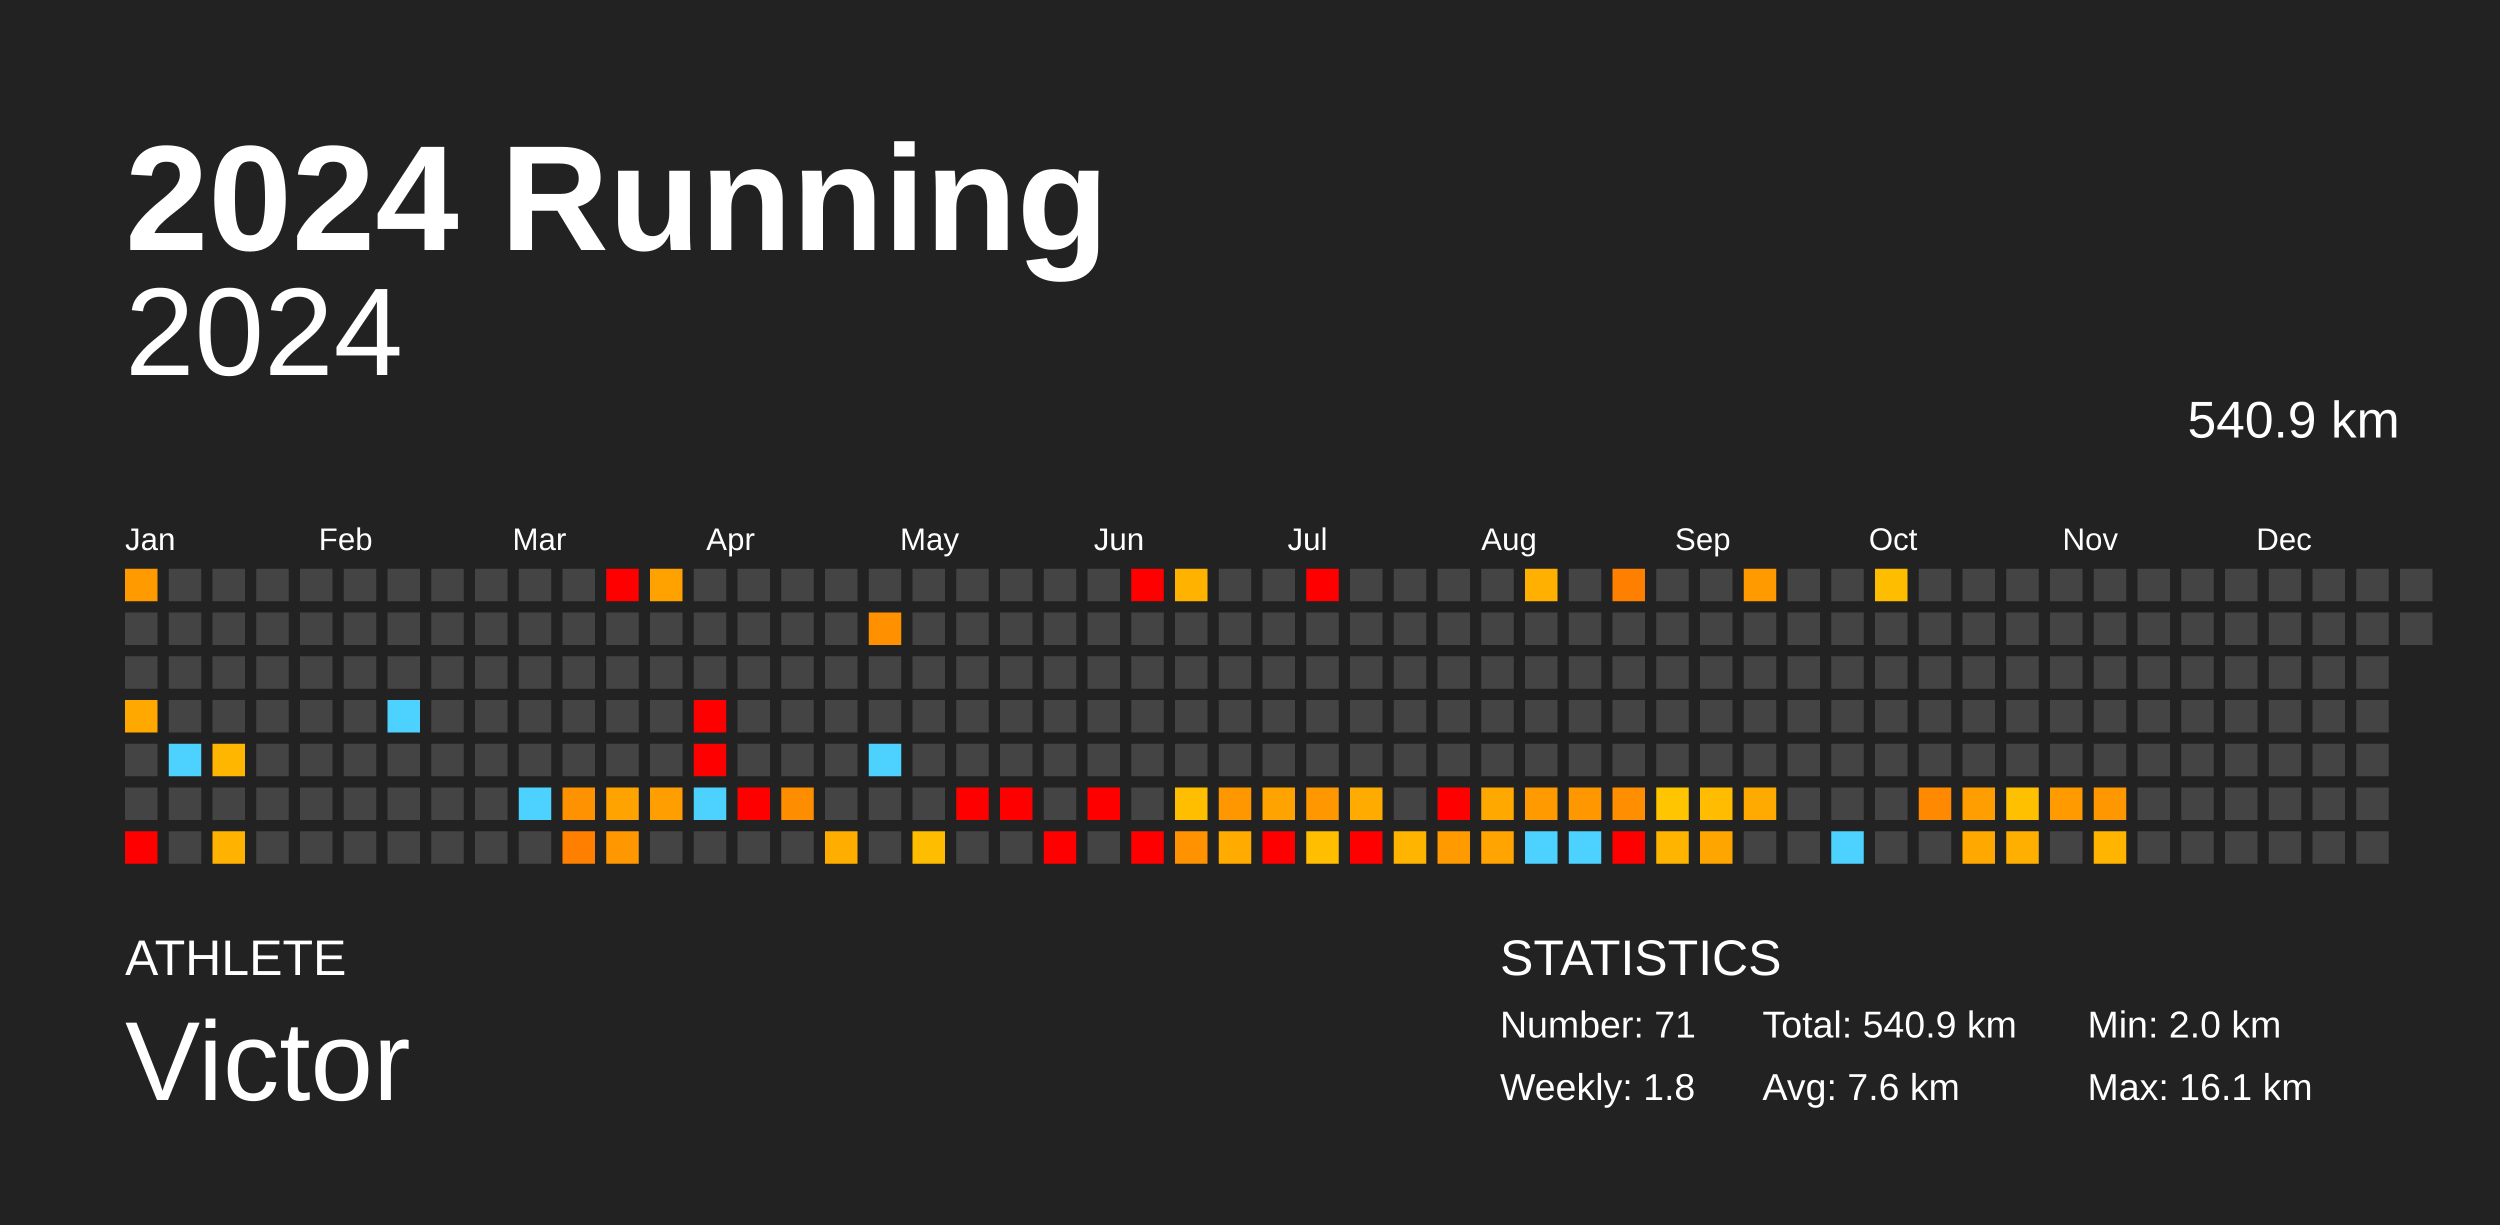
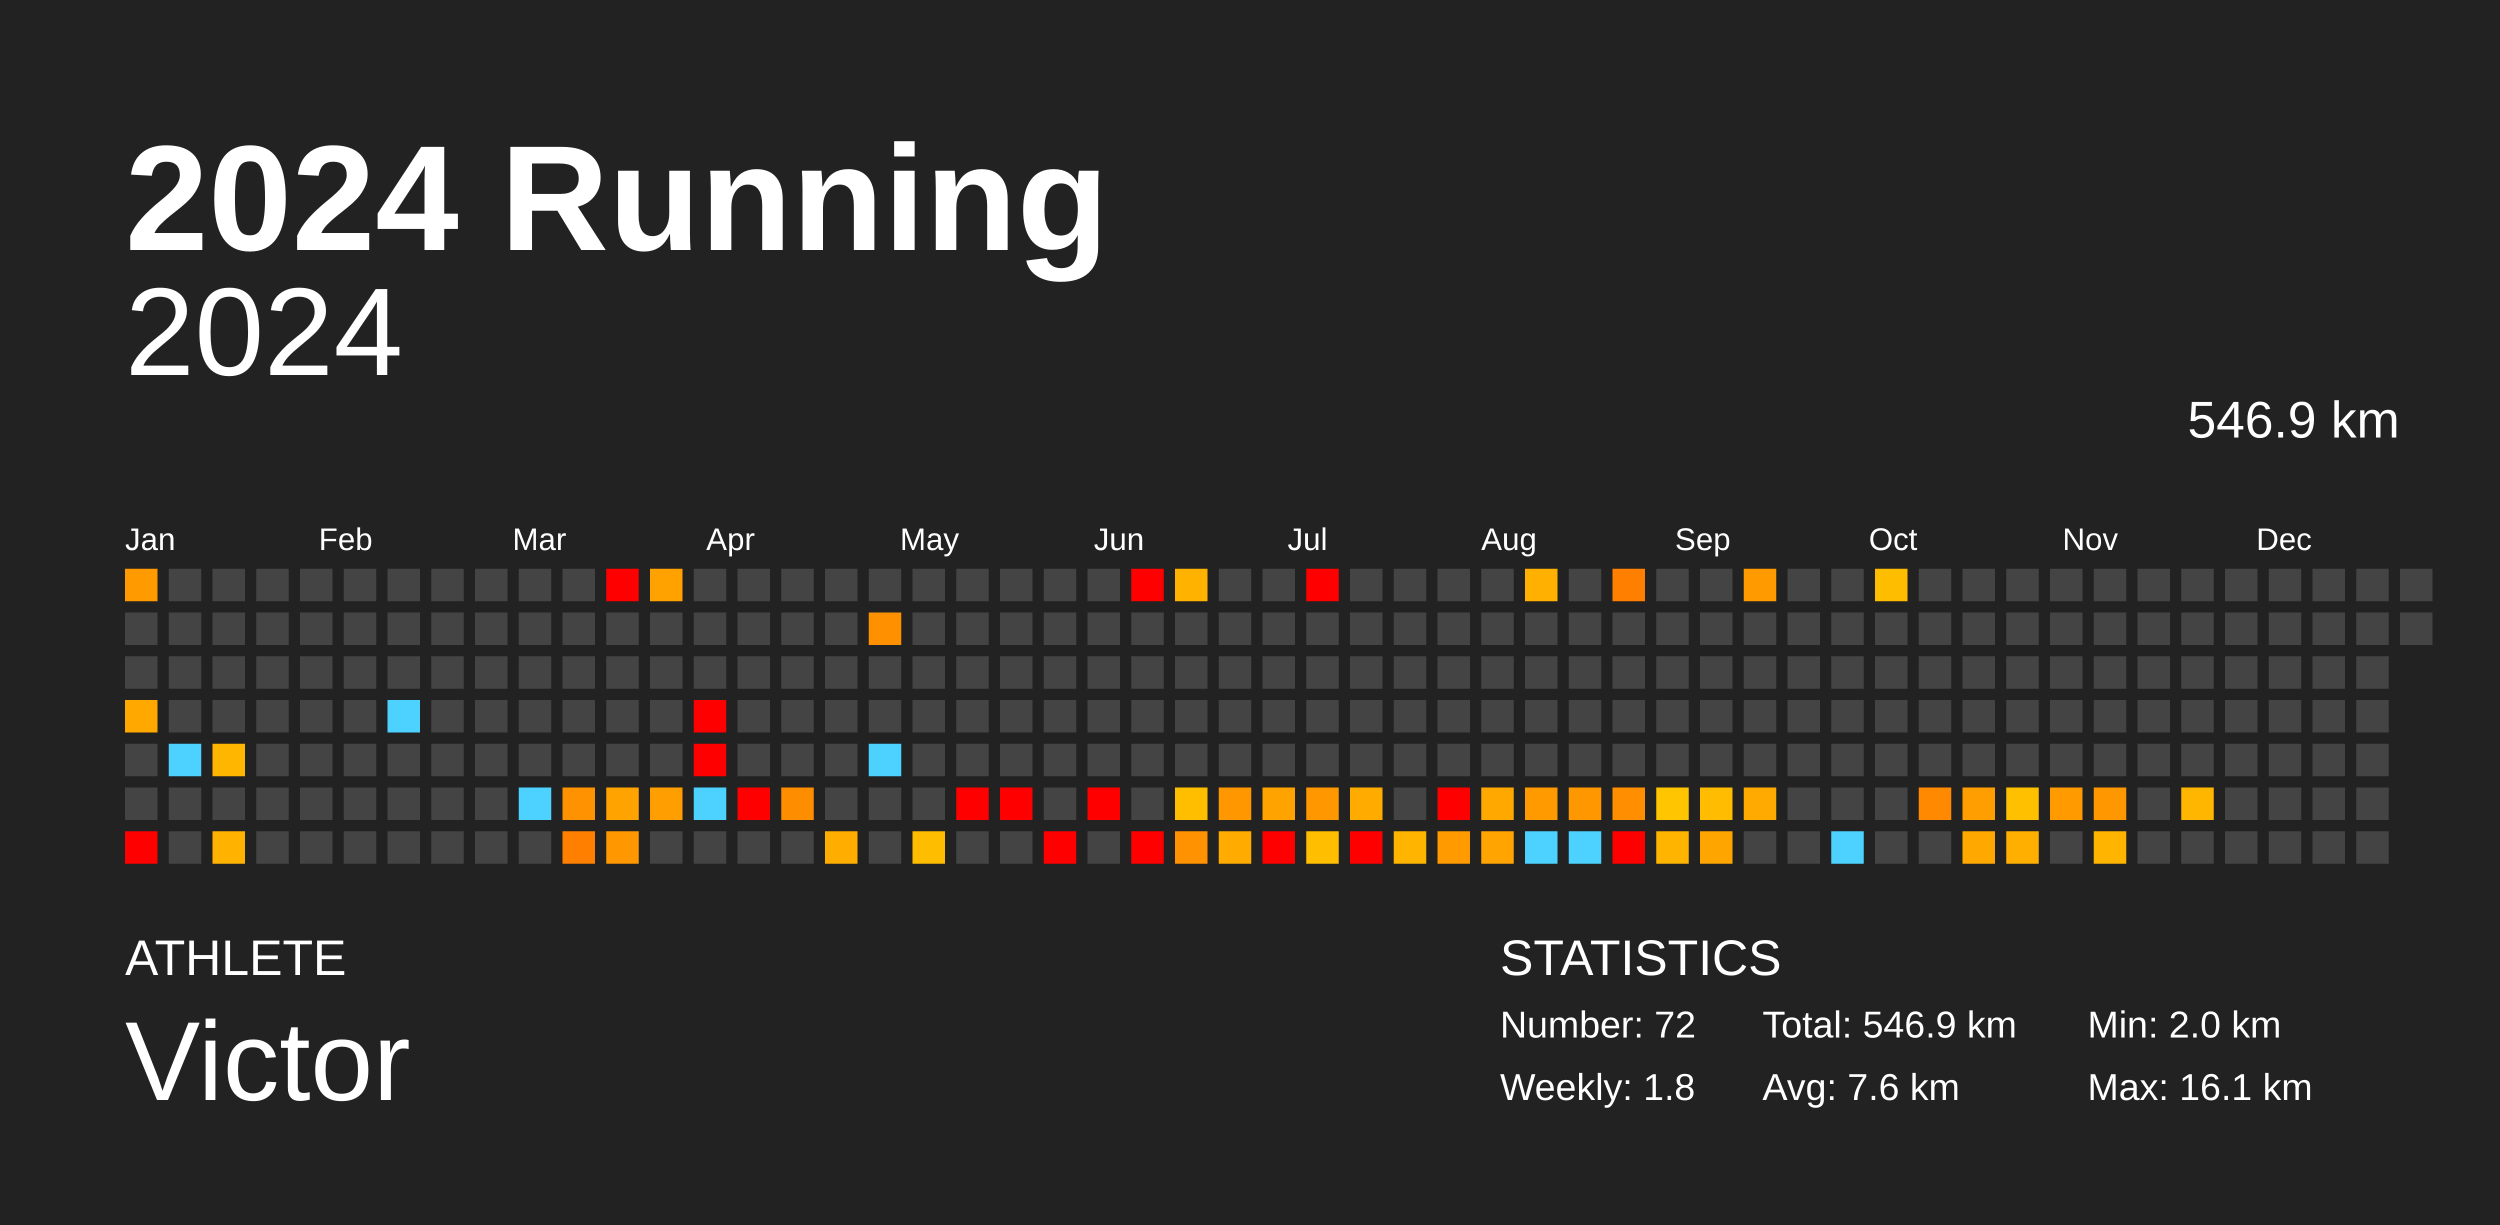
<svg xmlns="http://www.w3.org/2000/svg" baseProfile="full" height="98mm" version="1.1" viewBox="0,0,200,98" width="200mm">
  <defs />
  <rect fill="#222222" height="98" width="200" x="0" y="0" />
  <text fill="#FFFFFF" style="font-size:12px; font-family:Arial; font-weight:bold;" x="10" y="20">2024 Running</text>
  <text fill="#FFFFFF" style="font-size:4px; font-family:Arial" x="10" y="78">ATHLETE</text>
  <text fill="#FFFFFF" style="font-size:9px; font-family:Arial" x="10" y="88">Victor</text>
  <text fill="#FFFFFF" style="font-size:4px; font-family:Arial" x="120" y="78">STATISTICS</text>
-   <text fill="#FFFFFF" style="font-size:3px; font-family:Arial" x="120" y="83">Number: 71</text>
+   <text fill="#FFFFFF" style="font-size:3px; font-family:Arial" x="120" y="83">Number: 72</text>
  <text fill="#FFFFFF" style="font-size:3px; font-family:Arial" x="120" y="88">Weekly: 1.8</text>
-   <text fill="#FFFFFF" style="font-size:3px; font-family:Arial" x="141" y="83">Total: 540.9 km</text>
+   <text fill="#FFFFFF" style="font-size:3px; font-family:Arial" x="141" y="83">Total: 546.9 km</text>
  <text fill="#FFFFFF" style="font-size:3px; font-family:Arial" x="141" y="88">Avg: 7.6 km</text>
  <text fill="#FFFFFF" style="font-size:3px; font-family:Arial" x="167" y="83">Min: 2.0 km</text>
  <text fill="#FFFFFF" style="font-size:3px; font-family:Arial" x="167" y="88">Max: 16.1 km</text>
  <text alignment-baseline="hanging" fill="#FFFFFF" style="font-size:10.0px; font-family:Arial;" x="10" y="30">2024</text>
-   <text alignment-baseline="hanging" fill="#FFFFFF" style="font-size:4.125px; font-family:Arial;" x="175" y="35">540.9 km</text>
+   <text alignment-baseline="hanging" fill="#FFFFFF" style="font-size:4.125px; font-family:Arial;" x="175" y="35">546.9 km</text>
  <text fill="#FFFFFF" style="font-size:2.5px; font-family:Arial" x="10.0" y="44">Jan</text>
  <text fill="#FFFFFF" style="font-size:2.5px; font-family:Arial" x="25.5" y="44">Feb</text>
  <text fill="#FFFFFF" style="font-size:2.5px; font-family:Arial" x="41.0" y="44">Mar</text>
  <text fill="#FFFFFF" style="font-size:2.5px; font-family:Arial" x="56.5" y="44">Apr</text>
  <text fill="#FFFFFF" style="font-size:2.5px; font-family:Arial" x="72.0" y="44">May</text>
  <text fill="#FFFFFF" style="font-size:2.5px; font-family:Arial" x="87.5" y="44">Jun</text>
  <text fill="#FFFFFF" style="font-size:2.5px; font-family:Arial" x="103.0" y="44">Jul</text>
  <text fill="#FFFFFF" style="font-size:2.5px; font-family:Arial" x="118.5" y="44">Aug</text>
  <text fill="#FFFFFF" style="font-size:2.5px; font-family:Arial" x="134.0" y="44">Sep</text>
  <text fill="#FFFFFF" style="font-size:2.5px; font-family:Arial" x="149.5" y="44">Oct</text>
  <text fill="#FFFFFF" style="font-size:2.5px; font-family:Arial" x="165.0" y="44">Nov</text>
  <text fill="#FFFFFF" style="font-size:2.5px; font-family:Arial" x="180.5" y="44">Dec</text>
  <rect fill="#ff9a00" height="2.6" width="2.6" x="10.0" y="45.5" />
  <rect fill="#444444" height="2.6" width="2.6" x="10.0" y="49.0" />
  <rect fill="#444444" height="2.6" width="2.6" x="10.0" y="52.5" />
  <rect fill="#ffa800" height="2.6" width="2.6" x="10.0" y="56.0" />
  <rect fill="#444444" height="2.6" width="2.6" x="10.0" y="59.5" />
  <rect fill="#444444" height="2.6" width="2.6" x="10.0" y="63.0" />
  <rect fill="red" height="2.6" width="2.6" x="10.0" y="66.5" />
  <rect fill="#444444" height="2.6" width="2.6" x="13.5" y="45.5" />
  <rect fill="#444444" height="2.6" width="2.6" x="13.5" y="49.0" />
  <rect fill="#444444" height="2.6" width="2.6" x="13.5" y="52.5" />
  <rect fill="#444444" height="2.6" width="2.6" x="13.5" y="56.0" />
  <rect fill="#4dd2ff" height="2.6" width="2.6" x="13.5" y="59.5" />
  <rect fill="#444444" height="2.6" width="2.6" x="13.5" y="63.0" />
  <rect fill="#444444" height="2.6" width="2.6" x="13.5" y="66.5" />
  <rect fill="#444444" height="2.6" width="2.6" x="17.0" y="45.5" />
  <rect fill="#444444" height="2.6" width="2.6" x="17.0" y="49.0" />
  <rect fill="#444444" height="2.6" width="2.6" x="17.0" y="52.5" />
  <rect fill="#444444" height="2.6" width="2.6" x="17.0" y="56.0" />
  <rect fill="#ffb600" height="2.6" width="2.6" x="17.0" y="59.5" />
  <rect fill="#444444" height="2.6" width="2.6" x="17.0" y="63.0" />
  <rect fill="#ffb300" height="2.6" width="2.6" x="17.0" y="66.5" />
  <rect fill="#444444" height="2.6" width="2.6" x="20.5" y="45.5" />
  <rect fill="#444444" height="2.6" width="2.6" x="20.5" y="49.0" />
  <rect fill="#444444" height="2.6" width="2.6" x="20.5" y="52.5" />
  <rect fill="#444444" height="2.6" width="2.6" x="20.5" y="56.0" />
  <rect fill="#444444" height="2.6" width="2.6" x="20.5" y="59.5" />
  <rect fill="#444444" height="2.6" width="2.6" x="20.5" y="63.0" />
  <rect fill="#444444" height="2.6" width="2.6" x="20.5" y="66.5" />
  <rect fill="#444444" height="2.6" width="2.6" x="24.0" y="45.5" />
  <rect fill="#444444" height="2.6" width="2.6" x="24.0" y="49.0" />
  <rect fill="#444444" height="2.6" width="2.6" x="24.0" y="52.5" />
  <rect fill="#444444" height="2.6" width="2.6" x="24.0" y="56.0" />
  <rect fill="#444444" height="2.6" width="2.6" x="24.0" y="59.5" />
  <rect fill="#444444" height="2.6" width="2.6" x="24.0" y="63.0" />
  <rect fill="#444444" height="2.6" width="2.6" x="24.0" y="66.5" />
  <rect fill="#444444" height="2.6" width="2.6" x="27.5" y="45.5" />
  <rect fill="#444444" height="2.6" width="2.6" x="27.5" y="49.0" />
  <rect fill="#444444" height="2.6" width="2.6" x="27.5" y="52.5" />
  <rect fill="#444444" height="2.6" width="2.6" x="27.5" y="56.0" />
  <rect fill="#444444" height="2.6" width="2.6" x="27.5" y="59.5" />
  <rect fill="#444444" height="2.6" width="2.6" x="27.5" y="63.0" />
  <rect fill="#444444" height="2.6" width="2.6" x="27.5" y="66.5" />
  <rect fill="#444444" height="2.6" width="2.6" x="31.0" y="45.5" />
  <rect fill="#444444" height="2.6" width="2.6" x="31.0" y="49.0" />
  <rect fill="#444444" height="2.6" width="2.6" x="31.0" y="52.5" />
  <rect fill="#4dd2ff" height="2.6" width="2.6" x="31.0" y="56.0" />
  <rect fill="#444444" height="2.6" width="2.6" x="31.0" y="59.5" />
  <rect fill="#444444" height="2.6" width="2.6" x="31.0" y="63.0" />
  <rect fill="#444444" height="2.6" width="2.6" x="31.0" y="66.5" />
  <rect fill="#444444" height="2.6" width="2.6" x="34.5" y="45.5" />
  <rect fill="#444444" height="2.6" width="2.6" x="34.5" y="49.0" />
  <rect fill="#444444" height="2.6" width="2.6" x="34.5" y="52.5" />
  <rect fill="#444444" height="2.6" width="2.6" x="34.5" y="56.0" />
  <rect fill="#444444" height="2.6" width="2.6" x="34.5" y="59.5" />
  <rect fill="#444444" height="2.6" width="2.6" x="34.5" y="63.0" />
  <rect fill="#444444" height="2.6" width="2.6" x="34.5" y="66.5" />
  <rect fill="#444444" height="2.6" width="2.6" x="38.0" y="45.5" />
  <rect fill="#444444" height="2.6" width="2.6" x="38.0" y="49.0" />
  <rect fill="#444444" height="2.6" width="2.6" x="38.0" y="52.5" />
  <rect fill="#444444" height="2.6" width="2.6" x="38.0" y="56.0" />
  <rect fill="#444444" height="2.6" width="2.6" x="38.0" y="59.5" />
  <rect fill="#444444" height="2.6" width="2.6" x="38.0" y="63.0" />
  <rect fill="#444444" height="2.6" width="2.6" x="38.0" y="66.5" />
  <rect fill="#444444" height="2.6" width="2.6" x="41.5" y="45.5" />
  <rect fill="#444444" height="2.6" width="2.6" x="41.5" y="49.0" />
  <rect fill="#444444" height="2.6" width="2.6" x="41.5" y="52.5" />
  <rect fill="#444444" height="2.6" width="2.6" x="41.5" y="56.0" />
  <rect fill="#444444" height="2.6" width="2.6" x="41.5" y="59.5" />
  <rect fill="#4dd2ff" height="2.6" width="2.6" x="41.5" y="63.0" />
  <rect fill="#444444" height="2.6" width="2.6" x="41.5" y="66.5" />
  <rect fill="#444444" height="2.6" width="2.6" x="45.0" y="45.5" />
  <rect fill="#444444" height="2.6" width="2.6" x="45.0" y="49.0" />
  <rect fill="#444444" height="2.6" width="2.6" x="45.0" y="52.5" />
  <rect fill="#444444" height="2.6" width="2.6" x="45.0" y="56.0" />
  <rect fill="#444444" height="2.6" width="2.6" x="45.0" y="59.5" />
  <rect fill="#ff9200" height="2.6" width="2.6" x="45.0" y="63.0" />
  <rect fill="#ff8000" height="2.6" width="2.6" x="45.0" y="66.5" />
  <rect fill="red" height="2.6" width="2.6" x="48.5" y="45.5" />
  <rect fill="#444444" height="2.6" width="2.6" x="48.5" y="49.0" />
  <rect fill="#444444" height="2.6" width="2.6" x="48.5" y="52.5" />
  <rect fill="#444444" height="2.6" width="2.6" x="48.5" y="56.0" />
  <rect fill="#444444" height="2.6" width="2.6" x="48.5" y="59.5" />
  <rect fill="#ffa300" height="2.6" width="2.6" x="48.5" y="63.0" />
  <rect fill="#ff9800" height="2.6" width="2.6" x="48.5" y="66.5" />
  <rect fill="#ffa200" height="2.6" width="2.6" x="52.0" y="45.5" />
  <rect fill="#444444" height="2.6" width="2.6" x="52.0" y="49.0" />
  <rect fill="#444444" height="2.6" width="2.6" x="52.0" y="52.5" />
  <rect fill="#444444" height="2.6" width="2.6" x="52.0" y="56.0" />
  <rect fill="#444444" height="2.6" width="2.6" x="52.0" y="59.5" />
  <rect fill="#ff9e00" height="2.6" width="2.6" x="52.0" y="63.0" />
  <rect fill="#444444" height="2.6" width="2.6" x="52.0" y="66.5" />
  <rect fill="#444444" height="2.6" width="2.6" x="55.5" y="45.5" />
  <rect fill="#444444" height="2.6" width="2.6" x="55.5" y="49.0" />
  <rect fill="#444444" height="2.6" width="2.6" x="55.5" y="52.5" />
  <rect fill="red" height="2.6" width="2.6" x="55.5" y="56.0" />
  <rect fill="red" height="2.6" width="2.6" x="55.5" y="59.5" />
  <rect fill="#4dd2ff" height="2.6" width="2.6" x="55.5" y="63.0" />
  <rect fill="#444444" height="2.6" width="2.6" x="55.5" y="66.5" />
  <rect fill="#444444" height="2.6" width="2.6" x="59.0" y="45.5" />
  <rect fill="#444444" height="2.6" width="2.6" x="59.0" y="49.0" />
  <rect fill="#444444" height="2.6" width="2.6" x="59.0" y="52.5" />
  <rect fill="#444444" height="2.6" width="2.6" x="59.0" y="56.0" />
  <rect fill="#444444" height="2.6" width="2.6" x="59.0" y="59.5" />
  <rect fill="red" height="2.6" width="2.6" x="59.0" y="63.0" />
  <rect fill="#444444" height="2.6" width="2.6" x="59.0" y="66.5" />
  <rect fill="#444444" height="2.6" width="2.6" x="62.5" y="45.5" />
  <rect fill="#444444" height="2.6" width="2.6" x="62.5" y="49.0" />
  <rect fill="#444444" height="2.6" width="2.6" x="62.5" y="52.5" />
  <rect fill="#444444" height="2.6" width="2.6" x="62.5" y="56.0" />
  <rect fill="#444444" height="2.6" width="2.6" x="62.5" y="59.5" />
  <rect fill="#ff8d00" height="2.6" width="2.6" x="62.5" y="63.0" />
  <rect fill="#444444" height="2.6" width="2.6" x="62.5" y="66.5" />
  <rect fill="#444444" height="2.6" width="2.6" x="66.0" y="45.5" />
  <rect fill="#444444" height="2.6" width="2.6" x="66.0" y="49.0" />
  <rect fill="#444444" height="2.6" width="2.6" x="66.0" y="52.5" />
  <rect fill="#444444" height="2.6" width="2.6" x="66.0" y="56.0" />
  <rect fill="#444444" height="2.6" width="2.6" x="66.0" y="59.5" />
  <rect fill="#444444" height="2.6" width="2.6" x="66.0" y="63.0" />
  <rect fill="#ffae00" height="2.6" width="2.6" x="66.0" y="66.5" />
  <rect fill="#444444" height="2.6" width="2.6" x="69.5" y="45.5" />
  <rect fill="#ff9100" height="2.6" width="2.6" x="69.5" y="49.0" />
  <rect fill="#444444" height="2.6" width="2.6" x="69.5" y="52.5" />
  <rect fill="#444444" height="2.6" width="2.6" x="69.5" y="56.0" />
  <rect fill="#4dd2ff" height="2.6" width="2.6" x="69.5" y="59.5" />
  <rect fill="#444444" height="2.6" width="2.6" x="69.5" y="63.0" />
  <rect fill="#444444" height="2.6" width="2.6" x="69.5" y="66.5" />
  <rect fill="#444444" height="2.6" width="2.6" x="73.0" y="45.5" />
  <rect fill="#444444" height="2.6" width="2.6" x="73.0" y="49.0" />
  <rect fill="#444444" height="2.6" width="2.6" x="73.0" y="52.5" />
  <rect fill="#444444" height="2.6" width="2.6" x="73.0" y="56.0" />
  <rect fill="#444444" height="2.6" width="2.6" x="73.0" y="59.5" />
  <rect fill="#444444" height="2.6" width="2.6" x="73.0" y="63.0" />
  <rect fill="#ffbd00" height="2.6" width="2.6" x="73.0" y="66.5" />
  <rect fill="#444444" height="2.6" width="2.6" x="76.5" y="45.5" />
  <rect fill="#444444" height="2.6" width="2.6" x="76.5" y="49.0" />
  <rect fill="#444444" height="2.6" width="2.6" x="76.5" y="52.5" />
  <rect fill="#444444" height="2.6" width="2.6" x="76.5" y="56.0" />
  <rect fill="#444444" height="2.6" width="2.6" x="76.5" y="59.5" />
  <rect fill="red" height="2.6" width="2.6" x="76.5" y="63.0" />
  <rect fill="#444444" height="2.6" width="2.6" x="76.5" y="66.5" />
  <rect fill="#444444" height="2.6" width="2.6" x="80.0" y="45.5" />
  <rect fill="#444444" height="2.6" width="2.6" x="80.0" y="49.0" />
  <rect fill="#444444" height="2.6" width="2.6" x="80.0" y="52.5" />
  <rect fill="#444444" height="2.6" width="2.6" x="80.0" y="56.0" />
  <rect fill="#444444" height="2.6" width="2.6" x="80.0" y="59.5" />
  <rect fill="red" height="2.6" width="2.6" x="80.0" y="63.0" />
  <rect fill="#444444" height="2.6" width="2.6" x="80.0" y="66.5" />
  <rect fill="#444444" height="2.6" width="2.6" x="83.5" y="45.5" />
  <rect fill="#444444" height="2.6" width="2.6" x="83.5" y="49.0" />
  <rect fill="#444444" height="2.6" width="2.6" x="83.5" y="52.5" />
  <rect fill="#444444" height="2.6" width="2.6" x="83.5" y="56.0" />
  <rect fill="#444444" height="2.6" width="2.6" x="83.5" y="59.5" />
  <rect fill="#444444" height="2.6" width="2.6" x="83.5" y="63.0" />
  <rect fill="red" height="2.6" width="2.6" x="83.5" y="66.5" />
  <rect fill="#444444" height="2.6" width="2.6" x="87.0" y="45.5" />
  <rect fill="#444444" height="2.6" width="2.6" x="87.0" y="49.0" />
  <rect fill="#444444" height="2.6" width="2.6" x="87.0" y="52.5" />
  <rect fill="#444444" height="2.6" width="2.6" x="87.0" y="56.0" />
  <rect fill="#444444" height="2.6" width="2.6" x="87.0" y="59.5" />
  <rect fill="red" height="2.6" width="2.6" x="87.0" y="63.0" />
  <rect fill="#444444" height="2.6" width="2.6" x="87.0" y="66.5" />
  <rect fill="red" height="2.6" width="2.6" x="90.5" y="45.5" />
  <rect fill="#444444" height="2.6" width="2.6" x="90.5" y="49.0" />
  <rect fill="#444444" height="2.6" width="2.6" x="90.5" y="52.5" />
  <rect fill="#444444" height="2.6" width="2.6" x="90.5" y="56.0" />
  <rect fill="#444444" height="2.6" width="2.6" x="90.5" y="59.5" />
  <rect fill="#444444" height="2.6" width="2.6" x="90.5" y="63.0" />
  <rect fill="red" height="2.6" width="2.6" x="90.5" y="66.5" />
  <rect fill="#ffb300" height="2.6" width="2.6" x="94.0" y="45.5" />
  <rect fill="#444444" height="2.6" width="2.6" x="94.0" y="49.0" />
  <rect fill="#444444" height="2.6" width="2.6" x="94.0" y="52.5" />
  <rect fill="#444444" height="2.6" width="2.6" x="94.0" y="56.0" />
  <rect fill="#444444" height="2.6" width="2.6" x="94.0" y="59.5" />
  <rect fill="#ffbf00" height="2.6" width="2.6" x="94.0" y="63.0" />
  <rect fill="#ff9200" height="2.6" width="2.6" x="94.0" y="66.5" />
  <rect fill="#444444" height="2.6" width="2.6" x="97.5" y="45.5" />
  <rect fill="#444444" height="2.6" width="2.6" x="97.5" y="49.0" />
  <rect fill="#444444" height="2.6" width="2.6" x="97.5" y="52.5" />
  <rect fill="#444444" height="2.6" width="2.6" x="97.5" y="56.0" />
  <rect fill="#444444" height="2.6" width="2.6" x="97.5" y="59.5" />
  <rect fill="#ff9700" height="2.6" width="2.6" x="97.5" y="63.0" />
  <rect fill="#ffab00" height="2.6" width="2.6" x="97.5" y="66.5" />
  <rect fill="#444444" height="2.6" width="2.6" x="101.0" y="45.5" />
  <rect fill="#444444" height="2.6" width="2.6" x="101.0" y="49.0" />
  <rect fill="#444444" height="2.6" width="2.6" x="101.0" y="52.5" />
  <rect fill="#444444" height="2.6" width="2.6" x="101.0" y="56.0" />
  <rect fill="#444444" height="2.6" width="2.6" x="101.0" y="59.5" />
  <rect fill="#ffa300" height="2.6" width="2.6" x="101.0" y="63.0" />
  <rect fill="red" height="2.6" width="2.6" x="101.0" y="66.5" />
  <rect fill="red" height="2.6" width="2.6" x="104.5" y="45.5" />
  <rect fill="#444444" height="2.6" width="2.6" x="104.5" y="49.0" />
  <rect fill="#444444" height="2.6" width="2.6" x="104.5" y="52.5" />
  <rect fill="#444444" height="2.6" width="2.6" x="104.5" y="56.0" />
  <rect fill="#444444" height="2.6" width="2.6" x="104.5" y="59.5" />
  <rect fill="#ff9800" height="2.6" width="2.6" x="104.5" y="63.0" />
  <rect fill="#ffbe00" height="2.6" width="2.6" x="104.5" y="66.5" />
  <rect fill="#444444" height="2.6" width="2.6" x="108.0" y="45.5" />
  <rect fill="#444444" height="2.6" width="2.6" x="108.0" y="49.0" />
  <rect fill="#444444" height="2.6" width="2.6" x="108.0" y="52.5" />
  <rect fill="#444444" height="2.6" width="2.6" x="108.0" y="56.0" />
  <rect fill="#444444" height="2.6" width="2.6" x="108.0" y="59.5" />
  <rect fill="#ffab00" height="2.6" width="2.6" x="108.0" y="63.0" />
  <rect fill="red" height="2.6" width="2.6" x="108.0" y="66.5" />
  <rect fill="#444444" height="2.6" width="2.6" x="111.5" y="45.5" />
  <rect fill="#444444" height="2.6" width="2.6" x="111.5" y="49.0" />
  <rect fill="#444444" height="2.6" width="2.6" x="111.5" y="52.5" />
  <rect fill="#444444" height="2.6" width="2.6" x="111.5" y="56.0" />
  <rect fill="#444444" height="2.6" width="2.6" x="111.5" y="59.5" />
  <rect fill="#444444" height="2.6" width="2.6" x="111.5" y="63.0" />
  <rect fill="#ffb400" height="2.6" width="2.6" x="111.5" y="66.5" />
  <rect fill="#444444" height="2.6" width="2.6" x="115.0" y="45.5" />
  <rect fill="#444444" height="2.6" width="2.6" x="115.0" y="49.0" />
  <rect fill="#444444" height="2.6" width="2.6" x="115.0" y="52.5" />
  <rect fill="#444444" height="2.6" width="2.6" x="115.0" y="56.0" />
  <rect fill="#444444" height="2.6" width="2.6" x="115.0" y="59.5" />
  <rect fill="red" height="2.6" width="2.6" x="115.0" y="63.0" />
  <rect fill="#ff9a00" height="2.6" width="2.6" x="115.0" y="66.5" />
  <rect fill="#444444" height="2.6" width="2.6" x="118.5" y="45.5" />
  <rect fill="#444444" height="2.6" width="2.6" x="118.5" y="49.0" />
  <rect fill="#444444" height="2.6" width="2.6" x="118.5" y="52.5" />
  <rect fill="#444444" height="2.6" width="2.6" x="118.5" y="56.0" />
  <rect fill="#444444" height="2.6" width="2.6" x="118.5" y="59.5" />
  <rect fill="#ffa800" height="2.6" width="2.6" x="118.5" y="63.0" />
  <rect fill="#ffa400" height="2.6" width="2.6" x="118.5" y="66.5" />
  <rect fill="#ffb000" height="2.6" width="2.6" x="122.0" y="45.5" />
  <rect fill="#444444" height="2.6" width="2.6" x="122.0" y="49.0" />
  <rect fill="#444444" height="2.6" width="2.6" x="122.0" y="52.5" />
  <rect fill="#444444" height="2.6" width="2.6" x="122.0" y="56.0" />
  <rect fill="#444444" height="2.6" width="2.6" x="122.0" y="59.5" />
  <rect fill="#ff9a00" height="2.6" width="2.6" x="122.0" y="63.0" />
  <rect fill="#4dd2ff" height="2.6" width="2.6" x="122.0" y="66.5" />
  <rect fill="#444444" height="2.6" width="2.6" x="125.5" y="45.5" />
  <rect fill="#444444" height="2.6" width="2.6" x="125.5" y="49.0" />
  <rect fill="#444444" height="2.6" width="2.6" x="125.5" y="52.5" />
  <rect fill="#444444" height="2.6" width="2.6" x="125.5" y="56.0" />
  <rect fill="#444444" height="2.6" width="2.6" x="125.5" y="59.5" />
  <rect fill="#ff9800" height="2.6" width="2.6" x="125.5" y="63.0" />
  <rect fill="#4dd2ff" height="2.6" width="2.6" x="125.5" y="66.5" />
  <rect fill="#ff7f00" height="2.6" width="2.6" x="129.0" y="45.5" />
  <rect fill="#444444" height="2.6" width="2.6" x="129.0" y="49.0" />
  <rect fill="#444444" height="2.6" width="2.6" x="129.0" y="52.5" />
  <rect fill="#444444" height="2.6" width="2.6" x="129.0" y="56.0" />
  <rect fill="#444444" height="2.6" width="2.6" x="129.0" y="59.5" />
  <rect fill="#ff8f00" height="2.6" width="2.6" x="129.0" y="63.0" />
  <rect fill="red" height="2.6" width="2.6" x="129.0" y="66.5" />
  <rect fill="#444444" height="2.6" width="2.6" x="132.5" y="45.5" />
  <rect fill="#444444" height="2.6" width="2.6" x="132.5" y="49.0" />
  <rect fill="#444444" height="2.6" width="2.6" x="132.5" y="52.5" />
  <rect fill="#444444" height="2.6" width="2.6" x="132.5" y="56.0" />
  <rect fill="#444444" height="2.6" width="2.6" x="132.5" y="59.5" />
  <rect fill="#ffc500" height="2.6" width="2.6" x="132.5" y="63.0" />
  <rect fill="#ffb400" height="2.6" width="2.6" x="132.5" y="66.5" />
  <rect fill="#444444" height="2.6" width="2.6" x="136.0" y="45.5" />
  <rect fill="#444444" height="2.6" width="2.6" x="136.0" y="49.0" />
  <rect fill="#444444" height="2.6" width="2.6" x="136.0" y="52.5" />
  <rect fill="#444444" height="2.6" width="2.6" x="136.0" y="56.0" />
  <rect fill="#444444" height="2.6" width="2.6" x="136.0" y="59.5" />
  <rect fill="#ffbc00" height="2.6" width="2.6" x="136.0" y="63.0" />
  <rect fill="#ffa500" height="2.6" width="2.6" x="136.0" y="66.5" />
  <rect fill="#ff9a00" height="2.6" width="2.6" x="139.5" y="45.5" />
  <rect fill="#444444" height="2.6" width="2.6" x="139.5" y="49.0" />
  <rect fill="#444444" height="2.6" width="2.6" x="139.5" y="52.5" />
  <rect fill="#444444" height="2.6" width="2.6" x="139.5" y="56.0" />
  <rect fill="#444444" height="2.6" width="2.6" x="139.5" y="59.5" />
  <rect fill="#ffaa00" height="2.6" width="2.6" x="139.5" y="63.0" />
  <rect fill="#444444" height="2.6" width="2.6" x="139.5" y="66.5" />
  <rect fill="#444444" height="2.6" width="2.6" x="143.0" y="45.5" />
  <rect fill="#444444" height="2.6" width="2.6" x="143.0" y="49.0" />
  <rect fill="#444444" height="2.6" width="2.6" x="143.0" y="52.5" />
  <rect fill="#444444" height="2.6" width="2.6" x="143.0" y="56.0" />
  <rect fill="#444444" height="2.6" width="2.6" x="143.0" y="59.5" />
  <rect fill="#444444" height="2.6" width="2.6" x="143.0" y="63.0" />
  <rect fill="#444444" height="2.6" width="2.6" x="143.0" y="66.5" />
  <rect fill="#444444" height="2.6" width="2.6" x="146.5" y="45.5" />
  <rect fill="#444444" height="2.6" width="2.6" x="146.5" y="49.0" />
  <rect fill="#444444" height="2.6" width="2.6" x="146.5" y="52.5" />
  <rect fill="#444444" height="2.6" width="2.6" x="146.5" y="56.0" />
  <rect fill="#444444" height="2.6" width="2.6" x="146.5" y="59.5" />
  <rect fill="#444444" height="2.6" width="2.6" x="146.5" y="63.0" />
  <rect fill="#4dd2ff" height="2.6" width="2.6" x="146.5" y="66.5" />
  <rect fill="#ffbd00" height="2.6" width="2.6" x="150.0" y="45.5" />
  <rect fill="#444444" height="2.6" width="2.6" x="150.0" y="49.0" />
  <rect fill="#444444" height="2.6" width="2.6" x="150.0" y="52.5" />
  <rect fill="#444444" height="2.6" width="2.6" x="150.0" y="56.0" />
  <rect fill="#444444" height="2.6" width="2.6" x="150.0" y="59.5" />
  <rect fill="#444444" height="2.6" width="2.6" x="150.0" y="63.0" />
  <rect fill="#444444" height="2.6" width="2.6" x="150.0" y="66.5" />
  <rect fill="#444444" height="2.6" width="2.6" x="153.5" y="45.5" />
  <rect fill="#444444" height="2.6" width="2.6" x="153.5" y="49.0" />
  <rect fill="#444444" height="2.6" width="2.6" x="153.5" y="52.5" />
  <rect fill="#444444" height="2.6" width="2.6" x="153.5" y="56.0" />
  <rect fill="#444444" height="2.6" width="2.6" x="153.5" y="59.5" />
  <rect fill="#ff8900" height="2.6" width="2.6" x="153.5" y="63.0" />
  <rect fill="#444444" height="2.6" width="2.6" x="153.5" y="66.5" />
  <rect fill="#444444" height="2.6" width="2.6" x="157.0" y="45.5" />
  <rect fill="#444444" height="2.6" width="2.6" x="157.0" y="49.0" />
  <rect fill="#444444" height="2.6" width="2.6" x="157.0" y="52.5" />
  <rect fill="#444444" height="2.6" width="2.6" x="157.0" y="56.0" />
  <rect fill="#444444" height="2.6" width="2.6" x="157.0" y="59.5" />
  <rect fill="#ff9e00" height="2.6" width="2.6" x="157.0" y="63.0" />
  <rect fill="#ffa900" height="2.6" width="2.6" x="157.0" y="66.5" />
  <rect fill="#444444" height="2.6" width="2.6" x="160.5" y="45.5" />
  <rect fill="#444444" height="2.6" width="2.6" x="160.5" y="49.0" />
  <rect fill="#444444" height="2.6" width="2.6" x="160.5" y="52.5" />
  <rect fill="#444444" height="2.6" width="2.6" x="160.5" y="56.0" />
  <rect fill="#444444" height="2.6" width="2.6" x="160.5" y="59.5" />
  <rect fill="#ffc000" height="2.6" width="2.6" x="160.5" y="63.0" />
  <rect fill="#ffaf00" height="2.6" width="2.6" x="160.5" y="66.5" />
  <rect fill="#444444" height="2.6" width="2.6" x="164.0" y="45.5" />
  <rect fill="#444444" height="2.6" width="2.6" x="164.0" y="49.0" />
  <rect fill="#444444" height="2.6" width="2.6" x="164.0" y="52.5" />
  <rect fill="#444444" height="2.6" width="2.6" x="164.0" y="56.0" />
  <rect fill="#444444" height="2.6" width="2.6" x="164.0" y="59.5" />
  <rect fill="#ff9a00" height="2.6" width="2.6" x="164.0" y="63.0" />
  <rect fill="#444444" height="2.6" width="2.6" x="164.0" y="66.5" />
  <rect fill="#444444" height="2.6" width="2.6" x="167.5" y="45.5" />
  <rect fill="#444444" height="2.6" width="2.6" x="167.5" y="49.0" />
  <rect fill="#444444" height="2.6" width="2.6" x="167.5" y="52.5" />
  <rect fill="#444444" height="2.6" width="2.6" x="167.5" y="56.0" />
  <rect fill="#444444" height="2.6" width="2.6" x="167.5" y="59.5" />
  <rect fill="#ff9800" height="2.6" width="2.6" x="167.5" y="63.0" />
  <rect fill="#ffb500" height="2.6" width="2.6" x="167.5" y="66.5" />
  <rect fill="#444444" height="2.6" width="2.6" x="171.0" y="45.5" />
  <rect fill="#444444" height="2.6" width="2.6" x="171.0" y="49.0" />
  <rect fill="#444444" height="2.6" width="2.6" x="171.0" y="52.5" />
  <rect fill="#444444" height="2.6" width="2.6" x="171.0" y="56.0" />
  <rect fill="#444444" height="2.6" width="2.6" x="171.0" y="59.5" />
  <rect fill="#444444" height="2.6" width="2.6" x="171.0" y="63.0" />
  <rect fill="#444444" height="2.6" width="2.6" x="171.0" y="66.5" />
  <rect fill="#444444" height="2.6" width="2.6" x="174.5" y="45.5" />
  <rect fill="#444444" height="2.6" width="2.6" x="174.5" y="49.0" />
  <rect fill="#444444" height="2.6" width="2.6" x="174.5" y="52.5" />
  <rect fill="#444444" height="2.6" width="2.6" x="174.5" y="56.0" />
  <rect fill="#444444" height="2.6" width="2.6" x="174.5" y="59.5" />
-   <rect fill="#444444" height="2.6" width="2.6" x="174.5" y="63.0" />
+   <rect fill="#ffb600" height="2.6" width="2.6" x="174.5" y="63.0" />
  <rect fill="#444444" height="2.6" width="2.6" x="174.5" y="66.5" />
  <rect fill="#444444" height="2.6" width="2.6" x="178.0" y="45.5" />
  <rect fill="#444444" height="2.6" width="2.6" x="178.0" y="49.0" />
  <rect fill="#444444" height="2.6" width="2.6" x="178.0" y="52.5" />
  <rect fill="#444444" height="2.6" width="2.6" x="178.0" y="56.0" />
  <rect fill="#444444" height="2.6" width="2.6" x="178.0" y="59.5" />
  <rect fill="#444444" height="2.6" width="2.6" x="178.0" y="63.0" />
  <rect fill="#444444" height="2.6" width="2.6" x="178.0" y="66.5" />
  <rect fill="#444444" height="2.6" width="2.6" x="181.5" y="45.5" />
  <rect fill="#444444" height="2.6" width="2.6" x="181.5" y="49.0" />
  <rect fill="#444444" height="2.6" width="2.6" x="181.5" y="52.5" />
  <rect fill="#444444" height="2.6" width="2.6" x="181.5" y="56.0" />
  <rect fill="#444444" height="2.6" width="2.6" x="181.5" y="59.5" />
  <rect fill="#444444" height="2.6" width="2.6" x="181.5" y="63.0" />
  <rect fill="#444444" height="2.6" width="2.6" x="181.5" y="66.5" />
  <rect fill="#444444" height="2.6" width="2.6" x="185.0" y="45.5" />
  <rect fill="#444444" height="2.6" width="2.6" x="185.0" y="49.0" />
  <rect fill="#444444" height="2.6" width="2.6" x="185.0" y="52.5" />
  <rect fill="#444444" height="2.6" width="2.6" x="185.0" y="56.0" />
  <rect fill="#444444" height="2.6" width="2.6" x="185.0" y="59.5" />
  <rect fill="#444444" height="2.6" width="2.6" x="185.0" y="63.0" />
  <rect fill="#444444" height="2.6" width="2.6" x="185.0" y="66.5" />
  <rect fill="#444444" height="2.6" width="2.6" x="188.5" y="45.5" />
  <rect fill="#444444" height="2.6" width="2.6" x="188.5" y="49.0" />
  <rect fill="#444444" height="2.6" width="2.6" x="188.5" y="52.5" />
  <rect fill="#444444" height="2.6" width="2.6" x="188.5" y="56.0" />
  <rect fill="#444444" height="2.6" width="2.6" x="188.5" y="59.5" />
  <rect fill="#444444" height="2.6" width="2.6" x="188.5" y="63.0" />
  <rect fill="#444444" height="2.6" width="2.6" x="188.5" y="66.5" />
  <rect fill="#444444" height="2.6" width="2.6" x="192.0" y="45.5" />
  <rect fill="#444444" height="2.6" width="2.6" x="192.0" y="49.0" />
</svg>
